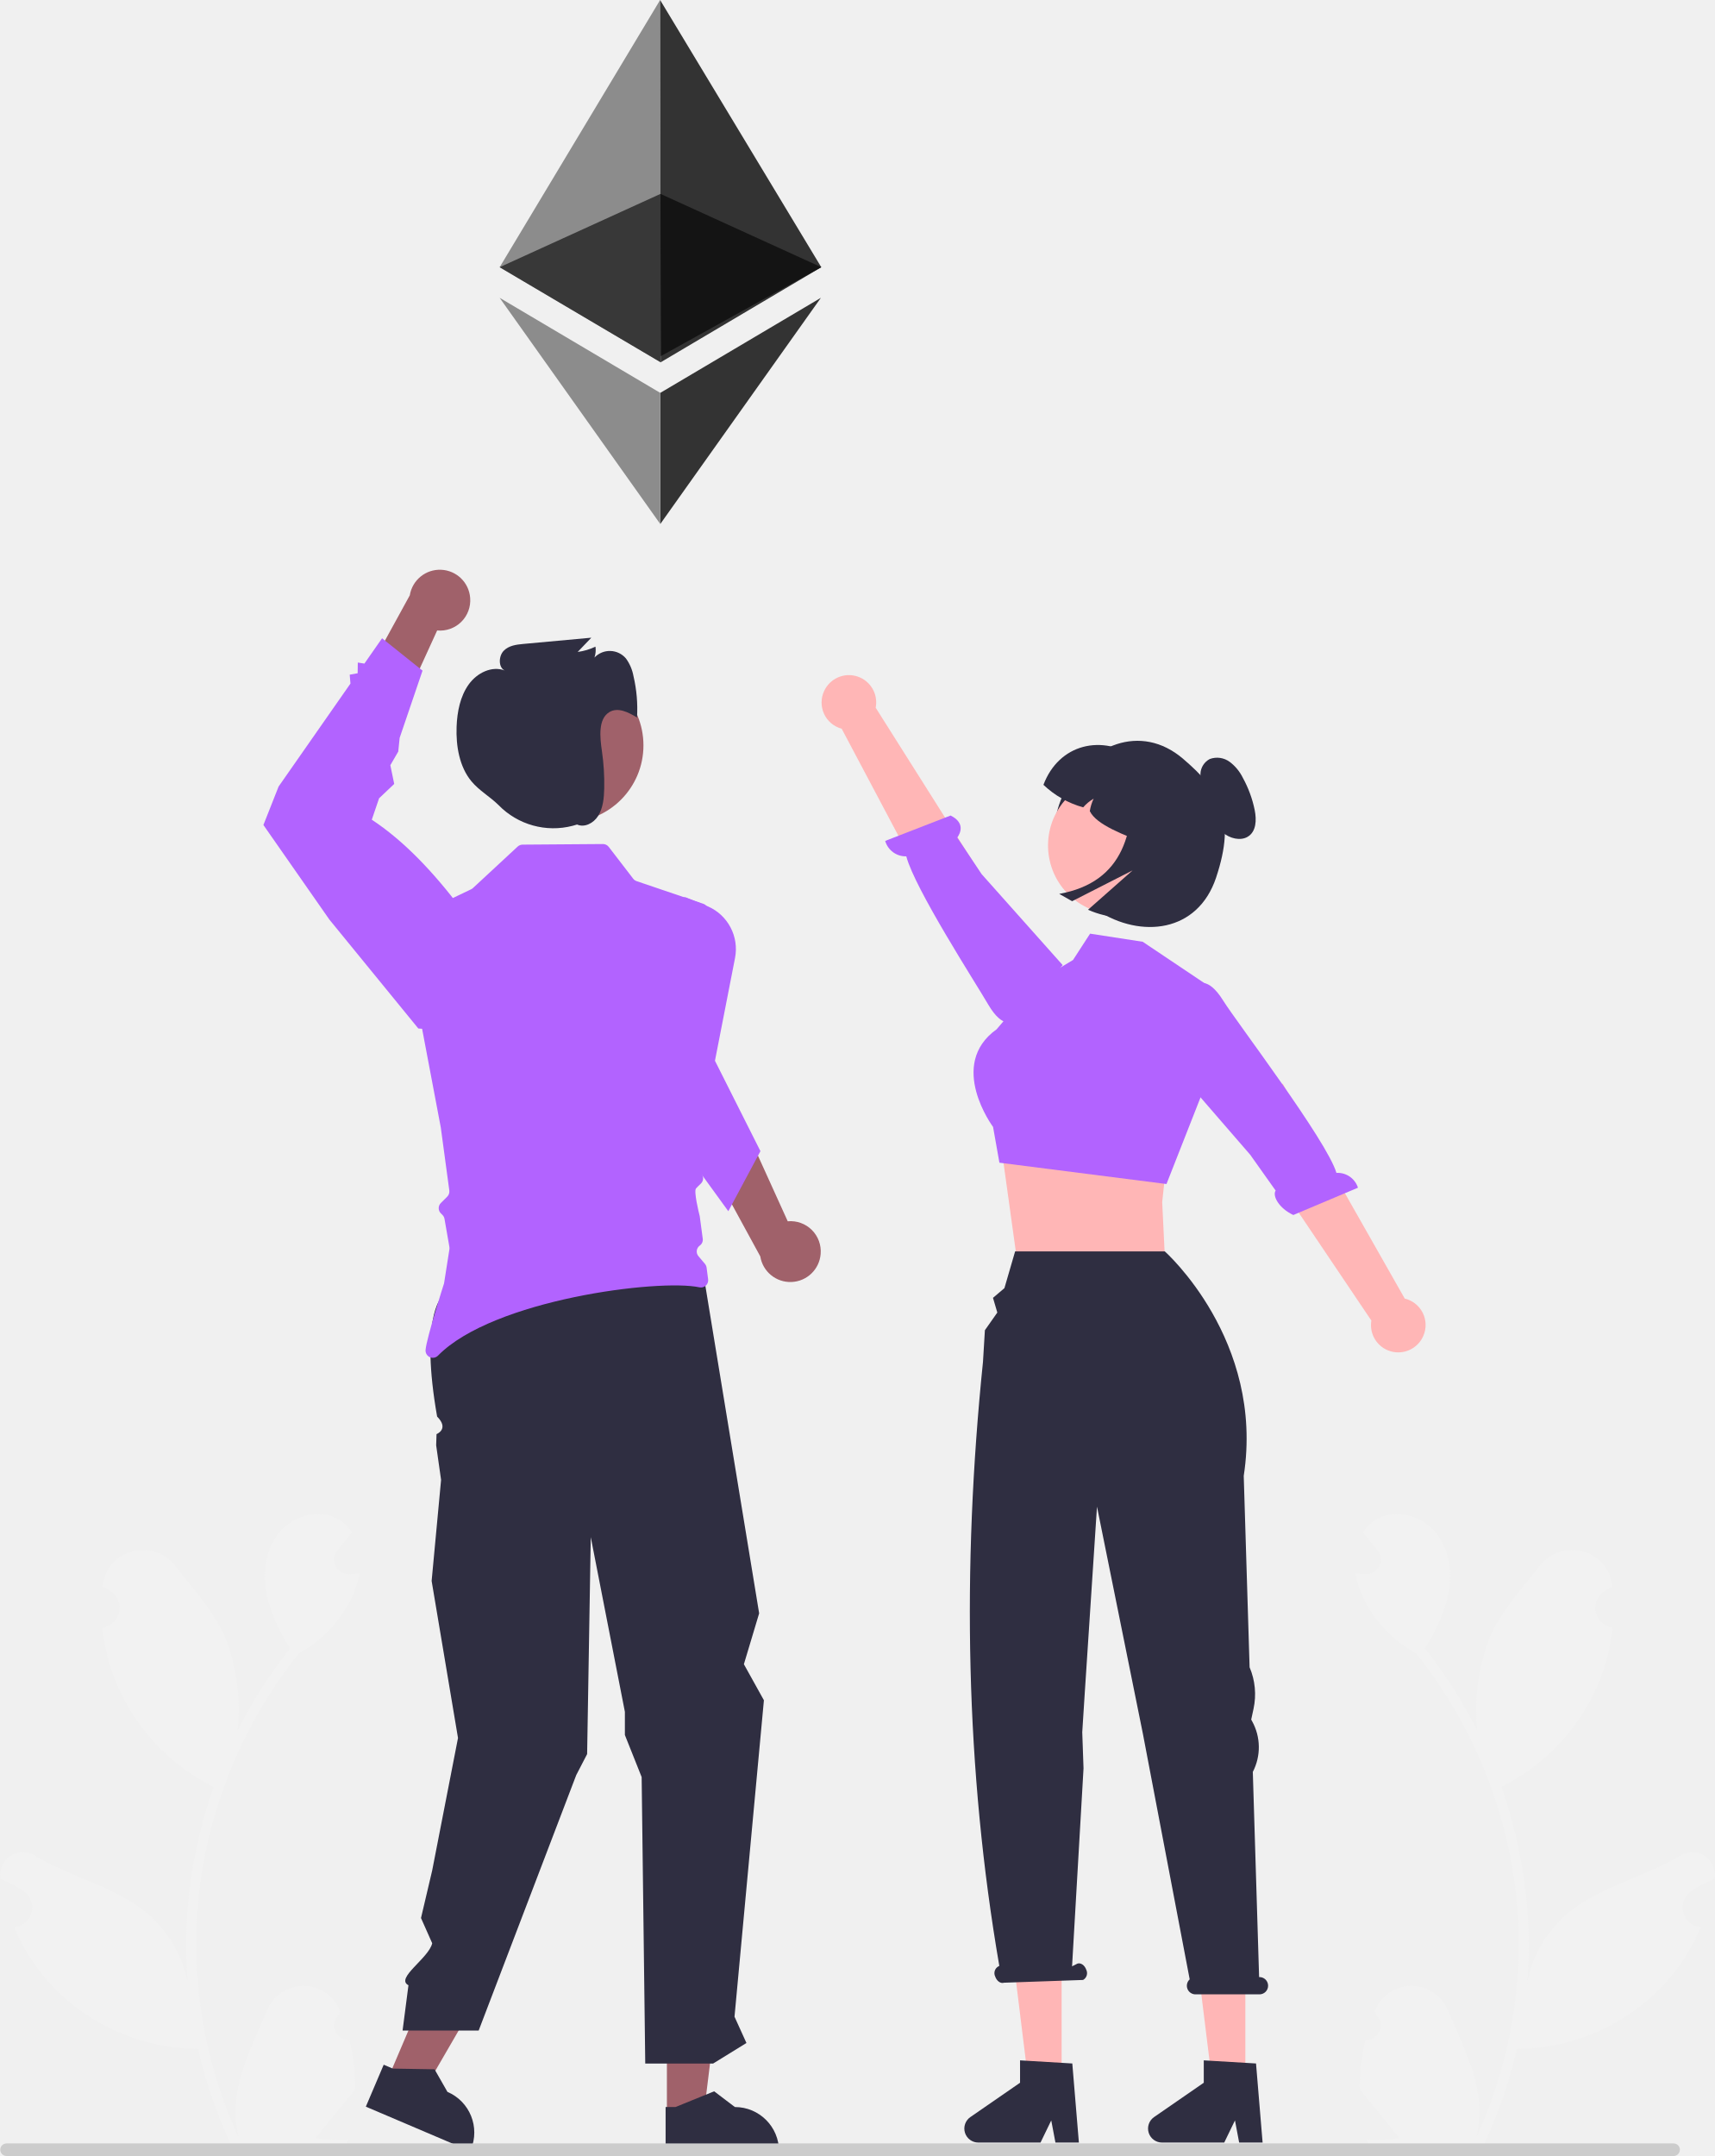
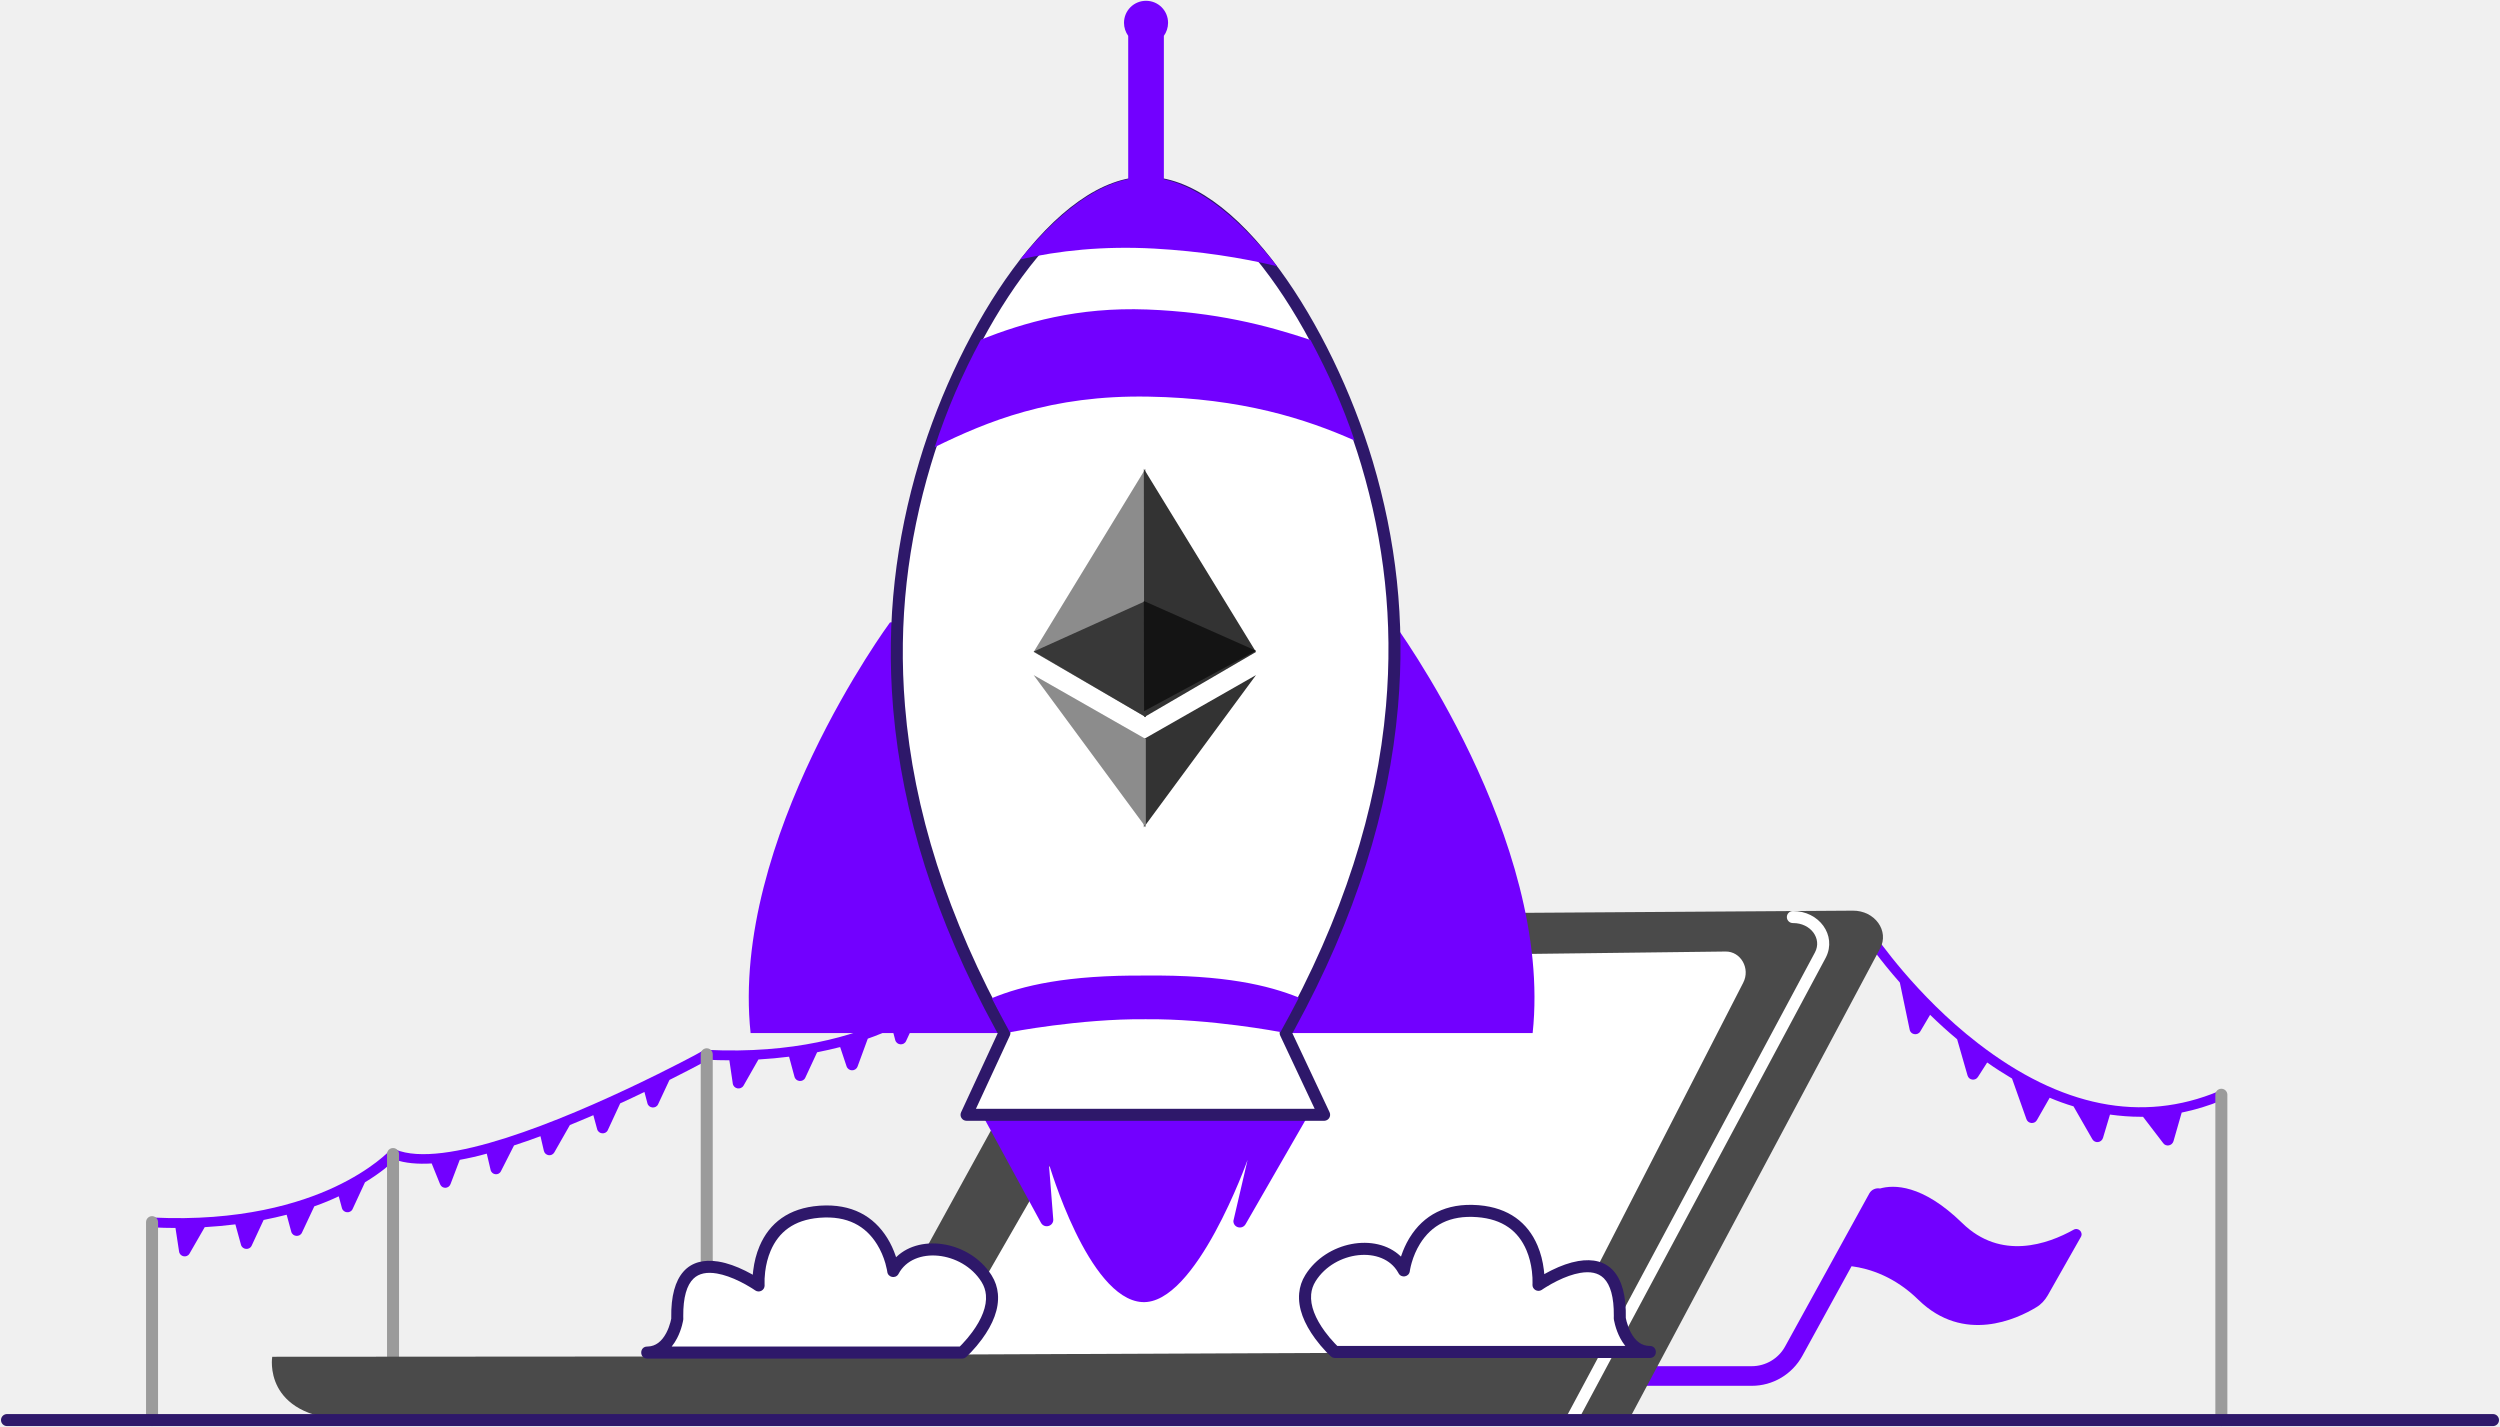
- <svg xmlns="http://www.w3.org/2000/svg" data-name="Layer 1" width="423.876" height="532.804" viewBox="0 0 423.876 532.804">
-   <path d="M474.453,687.758a3.613,3.613,0,0,1-2.619-6.263c.091-.362.156-.622.248-.984q-.049-.118-.098-.236a9.703,9.703,0,0,0-17.898.067c-2.927,7.051-6.654,14.113-7.572,21.568a28.705,28.705,0,0,0,.504,9.872A115.086,115.086,0,0,1,436.548,663.983a111.08,111.08,0,0,1,.689-12.392q.571-5.06,1.584-10.047a116.419,116.419,0,0,1,23.087-49.342,30.983,30.983,0,0,0,12.886-13.369,23.633,23.633,0,0,0,2.149-6.458c-.627.082-1.265.134-1.892.175-.195.01-.401.021-.597.031l-.074.003a3.58,3.58,0,0,1-2.94-5.832q.406-.5.813-.999c.411-.514.833-1.018,1.244-1.532a1.782,1.782,0,0,0,.134-.154c.473-.586.946-1.162,1.419-1.748a10.352,10.352,0,0,0-3.394-3.28c-4.741-2.777-11.281-.854-14.706,3.435-3.435,4.288-4.083,10.304-2.89,15.662a41.485,41.485,0,0,0,5.738,12.793c-.257.329-.525.648-.782.977a117.171,117.171,0,0,0-12.23,19.375,48.709,48.709,0,0,0-2.908-22.624c-2.783-6.715-8.001-12.37-12.595-18.175-5.519-6.973-16.835-3.93-17.807,4.909q-.014.128-.028.257,1.024.577,2.004,1.226a4.901,4.901,0,0,1-1.976,8.919l-.1.015a48.767,48.767,0,0,0,1.285,7.291,50.21,50.21,0,0,0,25,31.468c.401.206.792.411,1.193.607a119.597,119.597,0,0,0-6.438,30.296,113.434,113.434,0,0,0,.082,18.315l-.031-.216a29.974,29.974,0,0,0-10.232-17.308c-7.874-6.469-18.999-8.851-27.494-14.05a5.625,5.625,0,0,0-8.616,5.473q.017.114.035.227a32.925,32.925,0,0,1,3.692,1.779q1.024.578,2.004,1.226a4.901,4.901,0,0,1-1.976,8.919l-.1.015c-.072.01-.134.021-.206.031a48.808,48.808,0,0,0,8.978,14.058A50.254,50.254,0,0,0,437,689.929h.01a119.563,119.563,0,0,0,8.032,23.447h28.692c.103-.319.195-.648.288-.967a32.599,32.599,0,0,1-7.939-.473c2.129-2.612,4.257-5.245,6.386-7.857a1.781,1.781,0,0,0,.134-.154c1.08-1.337,2.17-2.663,3.25-4l.001-.002a47.75,47.75,0,0,0-1.399-12.164Z" transform="translate(-388.0619 -183.5979)" fill="#f2f2f2" />
-   <path d="M725.547,687.758a3.613,3.613,0,0,0,2.619-6.263c-.091-.362-.156-.622-.248-.984q.049-.118.098-.236a9.703,9.703,0,0,1,17.898.067c2.927,7.051,6.654,14.113,7.572,21.568a28.705,28.705,0,0,1-.504,9.872A115.086,115.086,0,0,0,763.452,663.983a111.08,111.08,0,0,0-.689-12.392q-.571-5.06-1.584-10.047a116.419,116.419,0,0,0-23.087-49.342,30.983,30.983,0,0,1-12.886-13.369,23.633,23.633,0,0,1-2.149-6.458c.627.082,1.265.134,1.892.175.195.01.401.021.597.031l.074.003a3.58,3.58,0,0,0,2.94-5.832q-.406-.5-.813-.999c-.411-.514-.833-1.018-1.244-1.532a1.782,1.782,0,0,1-.134-.154c-.473-.586-.946-1.162-1.419-1.748a10.352,10.352,0,0,1,3.394-3.28c4.741-2.777,11.281-.854,14.706,3.435,3.435,4.288,4.083,10.304,2.89,15.662a41.485,41.485,0,0,1-5.738,12.793c.257.329.525.648.782.977a117.171,117.171,0,0,1,12.23,19.375,48.709,48.709,0,0,1,2.908-22.624c2.783-6.715,8.001-12.37,12.595-18.175,5.519-6.973,16.835-3.93,17.807,4.909q.014.128.028.257-1.024.577-2.004,1.226a4.901,4.901,0,0,0,1.976,8.919l.1.015a48.767,48.767,0,0,1-1.285,7.291,50.21,50.21,0,0,1-25,31.468c-.401.206-.792.411-1.193.607a119.597,119.597,0,0,1,6.438,30.296,113.434,113.434,0,0,1-.082,18.315l.031-.216a29.974,29.974,0,0,1,10.232-17.308c7.874-6.469,18.999-8.851,27.494-14.05a5.625,5.625,0,0,1,8.616,5.473q-.017.114-.035.227a32.925,32.925,0,0,0-3.692,1.779q-1.024.578-2.004,1.226a4.901,4.901,0,0,0,1.976,8.919l.1.015c.072.01.134.021.206.031a48.808,48.808,0,0,1-8.978,14.058A50.254,50.254,0,0,1,763,689.929h-.01a119.563,119.563,0,0,1-8.032,23.447H726.266c-.103-.319-.195-.648-.288-.967a32.599,32.599,0,0,0,7.939-.473c-2.129-2.612-4.257-5.245-6.386-7.857a1.781,1.781,0,0,1-.134-.154c-1.08-1.337-2.17-2.663-3.25-4l-.001-.002a47.75,47.75,0,0,1,1.399-12.164Z" transform="translate(-388.0619 -183.5979)" fill="#f2f2f2" />
-   <polygon points="95.525 514.522 103.913 518.096 121.692 487.445 109.312 482.17 95.525 514.522" fill="#a0616a" />
-   <polygon points="164.839 522.46 173.956 522.459 178.294 487.291 164.837 487.292 164.839 522.46" fill="#a0616a" />
-   <path d="M552.58,715.569l28.037-.001V715.213a10.914,10.914,0,0,0-10.913-10.913h-.001l-5.121-3.885-9.555,3.886-2.447 0Z" transform="translate(-388.0619 -183.5979)" fill="#2f2e41" />
-   <path d="M478.487,704.209,504.28,715.2l.139-.326a10.914,10.914,0,0,0-5.761-14.318l-.001-0-3.188-5.582-10.314-.172-2.252-.96Z" transform="translate(-388.0619 -183.5979)" fill="#2f2e41" />
-   <path d="M561.844,497.923,575.701,582.297l-3.771,12.573,4.948,8.905-7.267,78.204,2.95,6.494-8.242,5.083H547.549l-.89-70.799-4.143-10.395V606.634l-8.433-43.171-.9,53.613-2.692,5.193-24.119,63.138H487.567l1.454-11.204h0c-3.369-1.706,5.059-6.691,5.868-10.38l-2.769-6.23,2.769-11.768,6.378-32.729-6.517-38.806,2.334-24.978-1.215-8.544.092-2.763s3.214-1.24.145-4.336c-4.25-24.091.978-29.319.978-29.319L518.01,492.102Z" transform="translate(-388.0619 -183.5979)" fill="#2f2e41" />
-   <circle id="a947ada5-bf6f-4e8a-be72-c0404926012e" data-name="ab6171fa-7d69-4734-b81c-8dff60f9761b" cx="140.038" cy="184.204" r="19.004" fill="#a0616a" />
-   <path d="M504.273,331.347a7.478,7.478,0,0,1-8.159,8.058l-11.042,24.173-7.328-11.706,11.609-21.161a7.519,7.519,0,0,1,14.92.635Z" transform="translate(-388.0619 -183.5979)" fill="#a0616a" />
-   <path d="M563.09,499.739a1.786,1.786,0,0,1-2.15,1.99c-9.95-2.15-51.01,3.01-64.61,16.87a1.796,1.796,0,0,1-3.08-1.39c.24-2.98,4.57-16.46,4.57-16.46l1.32-8.4a1.947,1.947,0,0,0,0-.59l-1.21-6.95a1.821,1.821,0,0,0-.5-.96l-.41-.41a1.799,1.799,0,0,1,0-2.54l1.59-1.58a1.841,1.841,0,0,0,.51-1.51l-2.11-15.6c-.01-.03-.01-.07-.02-.1l-9.32-49.22a1.798,1.798,0,0,1,.99-1.95l15.84-7.57a1.767,1.767,0,0,0,.45-.3l11.06-10.26a1.854,1.854,0,0,1,1.2-.48l19.88-.15a1.81,1.81,0,0,1,1.43.7l6.05,7.87a1.794,1.794,0,0,0,.84.6l4.1,1.39,11.84,4.02.55.19a1.784,1.784,0,0,1,1.2,1.62.859.859,0,0,1,.01.16l-2.96,61.26a1.94,1.94,0,0,0,.14.79l1.42,3.31a1.805,1.805,0,0,1-.41,2c-.42.4-.9.86-1.2,1.2-.61.67.69,5.98.89,6.75a1.414,1.414,0,0,1,.04.2l.73,5.49a1.784,1.784,0,0,1-.74,1.69,1.789,1.789,0,0,0-.32,2.62l1.6,1.89a1.908,1.908,0,0,1,.41.93Z" transform="translate(-388.0619 -183.5979)" fill="#b263ff" />
-   <path d="M523.238,385.876q-.122-.268-.243-.538c.031.001.062.005.093.006Z" transform="translate(-388.0619 -183.5979)" fill="#2f2e41" />
-   <path d="M590.903,493.488a7.478,7.478,0,0,0-8.138-8.079l-10.98-24.202-7.358,11.687,11.555,21.191a7.519,7.519,0,0,0,14.921-.597Z" transform="translate(-388.0619 -183.5979)" fill="#a0616a" />
-   <path d="M576.02,468.079l-.61,1.14-6.43,12.02-.9,1.68-6.28-8.65-20.61-28.38,2.93-17.8,5.39-22.3,7.99-.46,5.6,2.29h0a11.499,11.499,0,0,1,6.64,12.723L564.78,445.739Z" transform="translate(-388.0619 -183.5979)" fill="#b263ff" />
-   <path d="M544.645,350.702a10.695,10.695,0,0,0-1.86-4.373,5.23,5.23,0,0,0-7.791-.237,5.735,5.735,0,0,0,.252-2.69,14.571,14.571,0,0,1-4.399,1.308l3.372-3.521-16.787,1.542c-1.733.159-3.606.385-4.878,1.701-1.272,1.316-1.343,4.125.265,4.859-3.169-1.193-6.807.539-8.898,3.441-2.091,2.902-2.86,6.73-3.002,10.443-.183,4.815.714,9.942,3.654,13.487,1.922,2.318,4.543,3.764,6.67,5.849l.064.063a18.908,18.908,0,0,0,18.303,5.099c.363-.1.723-.21,1.085-.314,1.809.818,4.062-.3,5.204-2.12,1.218-1.94,1.458-4.422,1.51-6.786a55.635,55.635,0,0,0-.57-9.245c-.503-3.446-.957-7.86,1.772-9.591,2.125-1.348,4.765-.018,6.905,1.302A35.53,35.53,0,0,0,544.645,350.702Z" transform="translate(-388.0619 -183.5979)" fill="#2f2e41" />
-   <path d="M504.121,438.679l-12.663-.914-21.977-26.907L453.168,387.475l3.757-9.506,17.759-25.442L474.5,350.329l1.965-.354.035-2.646,1.631.259L482.5,341.329l10,8-5.655,16.613L486.5,369.329l-1.957,3.373.957,4.627-3.74,3.549-1.801,5.289c7.768,5.109,15.135,12.752,22.317,22.317Z" transform="translate(-388.0619 -183.5979)" fill="#b263ff" />
-   <polygon points="288.635 284.344 287.262 297.074 288.07 313.768 251.094 309.375 247.619 284.344 252.046 284.387 288.635 284.344" fill="#ffb6b6" />
-   <path d="M644.501,426.102l8.786-5.272,4.213-6.501,13,2,15.892,10.653-.156,24.161-9.853,25.059-41.296-5.272-1.569-8.839s-11.422-15.341.879-24.128Z" transform="translate(-388.0619 -183.5979)" fill="#b263ff" />
-   <path d="M591.766,354.359a6.707,6.707,0,0,0,4.335,9.326l28.607,53.976L636.255,408.75l-31.75-50.255a6.743,6.743,0,0,0-12.738-4.136Z" transform="translate(-388.0619 -183.5979)" fill="#ffb6b6" />
-   <path d="M638.692,435.901s-2.651,2.351-6.421-4.141c-3.018-5.197-18.069-28.469-20.201-36.537a5.269,5.269,0,0,1-5.213-3.814l16.168-6.275c3.515,1.757,2.539,4.193,1.648,5.453l6.021,9.032,20.028,22.476-10.084,12.14Z" transform="translate(-388.0619 -183.5979)" fill="#b263ff" />
-   <polygon points="307.814 515.476 299.73 515.476 295.882 484.294 307.814 484.294 307.814 515.476" fill="#ffb6b6" />
-   <path d="M700.142,713.08h-5.797l-1.035-5.474-2.65,5.474h-15.376a3.456,3.456,0,0,1-1.964-6.301l12.279-8.48v-5.534l12.915.771Z" transform="translate(-388.0619 -183.5979)" fill="#2f2e41" />
-   <polygon points="262.404 515.476 254.32 515.476 250.472 484.294 262.404 484.294 262.404 515.476" fill="#ffb6b6" />
-   <path d="M654.732,713.08H648.935l-1.035-5.474-2.65,5.474H629.874a3.456,3.456,0,0,1-1.964-6.301l12.279-8.48v-5.534l12.915.771Z" transform="translate(-388.0619 -183.5979)" fill="#2f2e41" />
-   <path d="M699.364,672.184h-.088l-1.555-50.7a13.258,13.258,0,0,0-.174-12.528l-.223-.403.577-2.675a17.041,17.041,0,0,0-.974-10.256l-1.45-47.294c5.182-33.582-19.513-55.483-19.513-55.483H638.971l-2.644,9.083L633.5,504.329l1.07,3.634L631.5,512.329l-.471,7.801c-5.25,51.152-4.298,100.999,4.034,149.292l-.227.115a1.919,1.919,0,0,0-.784,2.531c.385,1.115,1.36,1.791,2.178,1.508l19.537-.68a1.919,1.919,0,0,0,.784-2.531c-.385-1.115-1.36-1.791-2.178-1.508l-1.328.672,2.833-48.924-.314-8.936.648-10.138,2.995-45.601,11.335,56.076,11.578,60.741a2.13,2.13,0,0,0,1.436,3.709h15.809a2.136,2.136,0,0,0,0-4.273Z" transform="translate(-388.0619 -183.5979)" fill="#2f2e41" />
-   <path d="M739.877,513.705a6.707,6.707,0,0,0-4.605-9.196L705.102,451.391l-11.282,9.245,33.203,49.307a6.743,6.743,0,0,0,12.854,3.762Z" transform="translate(-388.0619 -183.5979)" fill="#ffb6b6" />
-   <path d="M683.877,426.945s2.581-2.427,6.539,3.952c3.168,5.107,25.608,34.553,27.974,42.555a5.269,5.269,0,0,1,5.322,3.66l-15.977,6.744c-3.564-1.654-5.225-4.748-4.371-6.033L697.081,468.97l-23.554-27.192,8.452-13.112Z" transform="translate(-388.0619 -183.5979)" fill="#b263ff" />
-   <path d="M803.283,714.849a1.549,1.549,0,0,1-1.553,1.553H389.679a1.553,1.553,0,0,1,0-3.106H801.729A1.549,1.549,0,0,1,803.283,714.849Z" transform="translate(-388.0619 -183.5979)" fill="#ccc" />
-   <path d="M651.182,379.266c-5.379,10.602-1.865,22.883,8.117,29.341,10.794,6.983,24.808,5.454,29.341-8.117,5.048-15.113.901-21.596-8.117-29.341C669.955,362.072,656.994,367.81,651.182,379.266Z" transform="translate(-388.0619 -183.5979)" fill="#2f2e41" />
-   <path d="M677.661,402.884a17.031,17.031,0,0,1-27.1-20.635l.148-.194a17.031,17.031,0,0,1,26.948,20.826Z" transform="translate(-388.0619 -183.5979)" fill="#ffb6b6" />
-   <path d="M645.969,377.549a23.27,23.27,0,0,0,9.823,5.566,10.177,10.177,0,0,1,2.589-2.145,10.887,10.887,0,0,0-.95,3.074c1.642,3.408,8.349,5.857,14.758,8.362L680.679,377.423l-11.237-6.367C660.412,364.813,649.782,367.477,645.969,377.549Z" transform="translate(-388.0619 -183.5979)" fill="#2f2e41" />
-   <path d="M687.083,371.168a5.234,5.234,0,0,1,4.948.723,11.028,11.028,0,0,1,3.23,3.929,28.169,28.169,0,0,1,2.929,7.982c.485,2.417.403,5.338-1.766,6.6-1.809,1.052-4.396.39-6.059-1.015a13.461,13.461,0,0,1-3.411-5.306,18.752,18.752,0,0,0-3.021-5.526l1.498.699a13.092,13.092,0,0,1-.652-4.46A4.319,4.319,0,0,1,687.083,371.168Z" transform="translate(-388.0619 -183.5979)" fill="#2f2e41" />
-   <path d="M667.647,373.131l12.056,6.831a14.128,14.128,0,0,1,5.327,19.256l0,0a21.929,21.929,0,0,1-28.039,9.202l11.016-9.725-14.945,7.614-3.191-1.808C665.899,401.588,668.991,389.016,667.647,373.131Z" transform="translate(-388.0619 -183.5979)" fill="#2f2e41" />
-   <polygon points="163.162 0 123.5 66.033 163.297 89.529 163.162 0" fill="#8c8c8c" />
-   <polygon points="202.998 66.033 163.162 0 163.297 89.529 202.998 66.033" fill="#333" />
-   <polygon points="123.5 66.033 163.249 47.916 163.297 89.529 123.5 66.033" fill="#383838" />
-   <polygon points="202.998 66.033 163.249 47.916 163.335 88.008 202.998 66.033" fill="#141414" />
-   <polygon points="202.901 73.595 163.2 97.091 163.2 129.5 202.901 73.595" fill="#333" />
-   <polygon points="123.498 73.595 163.2 97.091 163.2 129.5 123.498 73.595" fill="#8c8c8c" />
+ <svg xmlns="http://www.w3.org/2000/svg" height="712" viewBox="0 0 1248 712" width="1248">
+   <g fill="none" fill-rule="evenodd">
+     <path d="m1035.1 613.9c-12.7 7.1-36.2 15.6-55.6-3.4-20-19.5-34.3-19.1-41-17.2-2-.4-4.2.5-5.3 2.4l-42.1 76.5c-3.3 6-9.7 9.8-16.6 9.8h-137.1c-2.7 0-4.9 2.2-4.9 4.9s2.2 4.9 4.9 4.9h137.1c10.5 0 20.1-5.7 25.2-14.9l24.6-44.8c9.2 1.2 21.7 5.3 33.4 16.8 22.6 22 49.1 9.6 58.8 3.7 2.4-1.4 4.3-3.5 5.7-5.9l16.5-29.1c1.5-2.4-1.2-5.1-3.6-3.7z" fill="#7200FF" />
+     <g transform="translate(72 466)">
+       <g fill="#7200FF">
+         <path d="m282.7 59.4c-.6-1.3-2.2-1.8-3.4-1.1-.4.2-4.6 2.8-22.9 11.9l-8.4 4.1c-39.9 19.2-98.8 43.6-122.7 33.5-1-.4-2.1-.2-2.8.6-.1.1-8.7 9.4-27.5 18.2-17.3 8.1-47.1 17.3-90.6 15.2-1.5-.1-2.8 1.2-2.5 2.8.2 1.2 1.2 2 2.4 2.1 3.9.2 7.6.3 11.3.3l1.8 11.8c.4 2.6 3.9 3.3 5.2 1l7.6-13.2c5.3-.3 10.4-.8 15.3-1.4l2.8 10.2c.7 2.5 4.2 2.8 5.3.5l6-12.9c4.1-.8 7.9-1.7 11.5-2.6l2.3 8.5c.7 2.5 4.2 2.8 5.3.5l6.2-13.2c4.6-1.6 8.6-3.3 12.2-5l1.6 5.9c.7 2.5 4.2 2.8 5.3.5l6.2-13.4c8.1-4.9 12.9-9.2 15-11.3 5.1 1.8 11.3 2.3 18.3 1.9l4.2 10.4c1 2.4 4.3 2.3 5.2-.1l4.6-12.1c4.4-.8 8.9-1.8 13.5-3.1l1.9 8.1c.6 2.6 4.1 3 5.2.6l6.5-12.8c4.4-1.4 8.8-3 13.2-4.6l1.7 7.3c.6 2.5 3.9 3 5.2.8l7.8-13.7c3.9-1.6 7.8-3.2 11.7-4.9l1.9 7c.7 2.5 4.2 2.8 5.3.5l6.2-13.4c4.2-1.9 8.2-3.8 12.1-5.7l1.5 5.7c.7 2.5 4.2 2.8 5.3.5l5.7-12.2c15.5-7.8 18.4-9.6 19.9-10.4.6-.7 1.2-2.1.6-3.3z" />
+         <path d="m401.8 24.1c-1-.4-2.1-.2-2.8.6-.1.1-8.7 9.4-27.5 18.2-17.3 8.1-47.1 17.3-90.6 15.2-1.5-.1-2.8 1.2-2.5 2.8.2 1.2 1.2 2 2.4 2.1 3.9.2 7.6.3 11.3.3l1.7 11.6c.4 2.7 4 3.4 5.4 1l7.4-13c5.3-.3 10.4-.8 15.3-1.4l2.7 10c.7 2.6 4.3 2.9 5.4.5l5.9-12.7c4.1-.8 7.9-1.7 11.5-2.6l3.2 9.6c.9 2.6 4.5 2.7 5.5.1l5.1-13.9c4.6-1.6 8.6-3.3 12.2-5l1.5 5.7c.7 2.6 4.3 2.9 5.4.5l6.1-13.1c8.1-4.9 12.9-9.2 15-11.3" />
+         <path d="m1038.9 80.1c-.5-1.3-2-2-3.2-1.4-38.5 16.1-79 8-120.3-23.9-31.1-24-50.9-53.3-51.1-53.5-.8-1.1-2.3-1.4-3.4-.7-1.1.8-1.4 2.3-.7 3.4.1.2 5.9 8.8 16.2 20.5l4.9 23.5c.5 2.6 4 3.1 5.3.9l4.9-8.3c4.2 4.1 8.7 8.2 13.5 12.2l5.2 18.1c.7 2.4 3.9 2.8 5.2.7l4.6-7.2c4.1 2.9 8.2 5.5 12.4 8l7.2 20.3c.8 2.3 4 2.6 5.2.5l6.4-11.2c4 1.7 7.9 3.1 11.9 4.3l9.4 16.4c1.3 2.2 4.5 1.8 5.3-.6l3.5-11.7c5.1.7 10.2 1.1 15.3 1.1h1.2l10.1 13.2c1.4 1.9 4.4 1.3 5.1-1l4.1-14.3c6.8-1.4 13.5-3.4 20.2-6.2 1.3-.5 2.1-1.9 1.6-3.1z" />
+       </g>
+       <g fill="#9b9b9b" transform="translate(0 57)">
+         <path d="m3.9 84.1c1.598 0 2.904 1.249 2.995 2.824l.005.176v98.8c0 1.657-1.343 3-3 3-1.598 0-2.904-1.249-2.995-2.824l-.005-.176v-98.8c0-1.657 1.343-3 3-3z" />
+         <path d="m124.2 50.1c1.598 0 2.904 1.249 2.995 2.824l.005.176v131.2c0 1.657-1.343 3-3 3-1.598 0-2.904-1.249-2.995-2.824l-.005-.176v-131.2c0-1.657 1.343-3 3-3z" />
+         <path d="m280.8.3c1.598 0 2.904 1.249 2.995 2.824l.005.176v180.8c0 1.657-1.343 3-3 3-1.598 0-2.904-1.249-2.995-2.824l-.005-.176v-180.8c0-1.657 1.343-3 3-3z" />
+         <path d="m1036.9 20.5c1.598 0 2.904 1.249 2.995 2.824l.005.176v162.4c0 1.657-1.343 3-3 3-1.598 0-2.904-1.249-2.995-2.824l-.005-.176v-162.4c0-1.657 1.343-3 3-3z" />
+       </g>
+     </g>
+     <g transform="translate(135 454)">
+       <path d="m789.9.6-362 2.4c-5.8 0-11 3-13.4 7.6l-116.8 212.5-296.8.2s-5.1 29.8 37.6 31.6l640-.8 125-234.5c4.8-8.9-2.6-19.1-13.6-19z" fill="#4a4a4a" />
+       <g fill="#fff" transform="translate(334)">
+         <path d="m.9 222.2 305.7-1.3 94.6-184.3c3.7-7.1-1.2-15.7-8.8-15.6l-277.8 3.4z" />
+         <path d="m425.973.799c13.103-.117 22.03 12.112 16.543 23.084l-.171.332-123.8 231.3c-.782 1.461-2.6 2.011-4.061 1.229-1.407-.753-1.969-2.467-1.311-3.897l.081-.164 123.792-231.285c3.584-6.788-2.091-14.68-11.02-14.6-1.657.015-3.012-1.316-3.027-2.973-.015-1.657 1.316-3.012 2.973-3.027z" />
+       </g>
+     </g>
+     <g transform="translate(373)">
+       <g fill="#7200FF" transform="translate(0 308)">
+         <path d="m113.2 240.9 33.5 61.6c1.7 2.9 6.1 1.7 6.1-1.6l-2.2-28s19.6 67.4 46.5 69.1 52.7-71 52.7-71l-7.1 30.5c0 3.4 4.4 4.5 6.1 1.6l35.8-62.2" />
+         <path d="m71.3 2.7s-79.9 108.2-69.6 205h176.3v-207.3z" />
+         <path d="m322.5 2.7s79.9 108.2 69.6 205h-176.3v-207.3z" />
+       </g>
+       <path d="m268.8 515.7c67.7-121.7 60.3-218.3 40.6-284.5-19.8-66.2-66.2-140-110.3-140s-90.5 73.8-110.3 140-28.1 162.8 39.6 284.5l-18.9 40.8h178.5z" fill="#fff" />
+       <path d="m199.1 88.2c-21.948 0-45.097 16.951-66.682 46.402-19.326 26.368-36.233 61.438-46.492 95.739-11.702 39.126-16.675 79.362-13.128 122.543l.133 1.579c4.437 51.077 20.772 104.08 50.981 159.312l1.126 2.046-18.259 39.419c-.921 1.988.531 4.261 2.722 4.261h178.5l.172-.005c2.102-.115 3.454-2.335 2.542-4.273l-18.547-39.413 1.142-2.073c30.54-55.836 47.071-109.369 51.555-160.839 3.773-43.313-1.019-83.676-12.588-122.554-10.26-34.304-27.167-69.375-46.493-95.743-21.585-29.451-44.734-46.402-66.682-46.402zm0 6c19.581 0 41.275 15.886 61.843 43.948 18.905 25.794 35.514 60.245 45.583 93.911 11.362 38.181 16.065 77.794 12.361 120.317-4.501 51.666-21.365 105.52-52.708 161.864l-.094.183c-.378.805-.381 1.741.001 2.552l17.186 36.523h-169.077l16.927-36.539c.403-.87.366-1.881-.1-2.719-31.311-56.286-47.995-110.108-52.244-161.85-3.482-42.395 1.399-81.89 12.897-120.332 10.069-33.666 26.678-68.118 45.583-93.911 20.568-28.062 42.262-43.948 61.843-43.948z" fill="#2e186a" fill-rule="nonzero" />
+       <g fill="#7200FF">
+         <path d="m208 89.5v-70.9c0-.2 0-.4 0-.7 1.3-1.8 2.1-4.1 2.1-6.5 0-6.1-4.9-11-11-11s-11 4.9-11 11c0 2.4.8 4.7 2.1 6.5v.7 70.8c-18.5 3.8-37 19.3-53.9 40.1 19.1-4.4 41.4-6.8 67-5.4 22.9 1.3 43.3 4.5 61.2 8.8-17.5-22.4-37.1-39.2-56.5-43.4z" />
+         <path d="m281.2 169.7c-22.1-7.4-47.5-13.9-81.6-15.2-34.8-1.3-61.2 6.5-82.9 15-9.5 17.6-17 35-23.1 53.7 26-12.7 57.9-26.1 106.8-25.2 46.5.8 78.5 11.1 102.8 21.9-5.9-17.5-13.1-33.6-22-50.2z" />
+         <path d="m266.2 515.2c3.2-5.8 6.3-11.5 9.2-17.2-15.3-6.2-37.3-11.4-76.4-11-39.5-.3-61.6 5-76.9 11.3 2.9 5.6 5.9 11.3 9 17 0 0 34.7-6.8 67.8-6.5 32.6-.3 67.3 6.4 67.3 6.4z" />
+       </g>
+       <g transform="translate(143 234)">
+         <path d="m55.81 0-55.81 91.457 56 32.543z" fill="#8c8c8c" />
+         <path d="m111 91.457-56-91.457.19 124z" fill="#333" />
+         <path d="m0 91.251 55.932-25.251.068 58z" fill="#383838" />
+         <path d="m111 90.854-56-24.854.121 55z" fill="#141414" />
+         <path d="m111 103-56 31.942v44.058z" fill="#333" />
+         <path d="m0 103 56 31.942v44.058z" fill="#8c8c8c" />
+       </g>
+     </g>
+     <g transform="translate(320 601)">
+       <path d="m503.6 73.9h-157.2s-22.6-20.3-12.2-36.9 37.7-20.6 46.6-3.8c0 0 3.9-32.1 36.8-29.6 33 2.5 30.4 36.8 30.4 36.8s41.7-29.5 40.6 16.6c-.1-.1 2.5 16.9 15 16.9z" fill="#fff" />
+       <path d="m346.4 76.9h157.2l.203-.005c3.729-.196 3.729-5.793 0-5.989l-.203-.005c-4.176 0-7.278-2.47-9.562-6.87-.857-1.65-1.522-3.445-1.997-5.211-.141-.522-.255-1.01-.341-1.433l-.08-.417-.017-.098-.004.201c.53-22.209-8.757-31.123-23.794-28.55-4.231.724-8.667 2.327-13.147 4.541l-.799.401c-.793.405-1.567.818-2.32 1.237l-.633.356-.003-.046c-.055-.696-.128-1.42-.219-2.167-.506-4.143-1.517-8.235-3.162-12.092-4.862-11.406-14.342-18.821-29.164-20.1l-.532-.043c-16.02-1.217-27.203 5.054-34.07 16.142l-.4.66c-1.572 2.65-2.809 5.42-3.757 8.215l-.227.683-.268-.261c-12.435-11.806-36.984-7.343-47.448 9.359-1.795 2.865-2.815 5.944-3.106 9.177-.67 7.442 2.443 15.108 7.961 22.639 1.714 2.339 3.545 4.497 5.378 6.428l.46.48c.89.921 1.596 1.597 2.045 2.0.551.495 1.265.768 2.005.768zm70.973-70.309c12.806.97 20.558 6.96 24.63 16.513 1.405 3.296 2.283 6.85 2.725 10.467.28 2.294.355 4.318.31 5.915l-.016.44-.014.247c-.188 2.475 2.527 4.07 4.585 2.769l.533-.362.697-.459c.304-.196.632-.404.985-.622 1.685-1.042 3.542-2.086 5.508-3.058 4.002-1.978 7.917-3.393 11.5-4.006 5.025-.86 8.947-.079 11.679 2.543l.187.184c3.214 3.245 5.02 9.307 4.936 18.671l-.015.919-.004.1.004.355.02.223.02.157c.019.138.046.301.078.481l.034.185c.118.623.283 1.349.492 2.124.58 2.158 1.393 4.351 2.466 6.417l.18.342c.638 1.188 1.34 2.289 2.107 3.29l.373.472h-143.777l-.253-.25c-.345-.343-.713-.719-1.1-1.128-1.668-1.757-3.337-3.724-4.89-5.844-4.736-6.464-7.337-12.868-6.825-18.554.207-2.302.927-4.473 2.215-6.53 9.563-15.263 33.506-17.933 41.179-4.403l.228.415c1.347 2.543 5.117 1.901 5.603-.867l.059-.407c.03-.198.079-.481.148-.841.179-.931.427-1.977.752-3.108.93-3.236 2.29-6.472 4.148-9.472 5.734-9.258 14.828-14.359 28.515-13.319z" fill="#2e186a" fill-rule="nonzero" />
+       <path d="m3.1 74.2h157.2s22.6-20.3 12.2-36.9-37.7-20.6-46.6-3.8c0 0-3.9-32.1-36.8-29.6-33 2.5-30.4 36.8-30.4 36.8s-41.7-29.5-40.6 16.6c.1-.1-2.5 16.8-15 16.9z" fill="#fff" />
+       <path d="m3.1 77.2h157.2c.74 0 1.454-.274 2.005-.768l.245-.224c.532-.493 1.31-1.256 2.26-2.257 1.833-1.932 3.664-4.089 5.378-6.428 5.517-7.53 8.631-15.196 7.961-22.639-.291-3.233-1.312-6.312-3.106-9.177l-.362-.565c-10.658-16.237-34.792-20.467-47.086-8.795l-.269.261-.226-.683c-1.026-3.027-2.393-6.027-4.157-8.875-6.788-10.961-17.793-17.215-33.519-16.182l-.55.039c-15.128 1.146-24.775 8.601-29.696 20.143-1.644 3.857-2.655 7.949-3.162 12.092l-.065.556c-.041.368-.077.729-.109 1.084l-.049.573-.632-.356c-1.003-.559-2.045-1.108-3.119-1.639-4.48-2.214-8.915-3.817-13.147-4.541l-.449-.074c-14.623-2.296-23.685 6.457-23.358 27.962l.008.46-.046.265c-.089.471-.221 1.044-.389 1.667-.475 1.756-1.14 3.543-1.996 5.188l-.173.326c-2.212 4.082-5.175 6.43-9.103 6.578l-.312.007c-3.984.032-3.96 6.0.024 6zm114.742-56.99c1.858 3 3.217 6.235 4.148 9.472.325 1.131.572 2.176.752 3.108l.131.735.049.338c.347 2.856 4.096 3.608 5.542 1.197l.087-.155c7.415-13.997 31.748-11.429 41.407 3.988 1.288 2.056 2.008 4.227 2.215 6.53.512 5.686-2.089 12.09-6.825 18.554-1.553 2.12-3.223 4.087-4.89 5.844l-.287.3-.551.564c-.178.18-.35.351-.517.514h-143.813l.024-.028c.994-1.219 1.883-2.597 2.672-4.111 1.073-2.061 1.886-4.245 2.466-6.393.209-.772.374-1.494.492-2.115l.064-.358c.019-.111.035-.214.048-.306l.02-.157.021-.223.004-.343-.006-.12-.014-.912c-.085-9.544 1.792-15.657 5.123-18.855 2.732-2.622 6.654-3.403 11.679-2.543 3.583.613 7.498 2.028 11.5 4.006 1.967.972 3.823 2.016 5.508 3.058l.673.422c.107.068.211.135.312.2l.697.459.394.269c2.027 1.434 4.79-.074 4.732-2.508l-.026-.518c-.067-1.645-.002-3.794.298-6.251.442-3.617 1.32-7.171 2.725-10.467 4.017-9.422 11.613-15.378 24.107-16.471l.523-.043c13.686-1.04 22.781 4.061 28.515 13.319z" fill="#2e186a" fill-rule="nonzero" />
+     </g>
+     <path d="m1244.5 705.9c1.657 0 3 1.343 3 3 0 1.598-1.249 2.904-2.824 2.995l-.176.005h-1241c-1.657 0-3-1.343-3-3 0-1.598 1.249-2.904 2.824-2.995l.176-.005z" fill="#2e186a" />
+   </g>
</svg>
